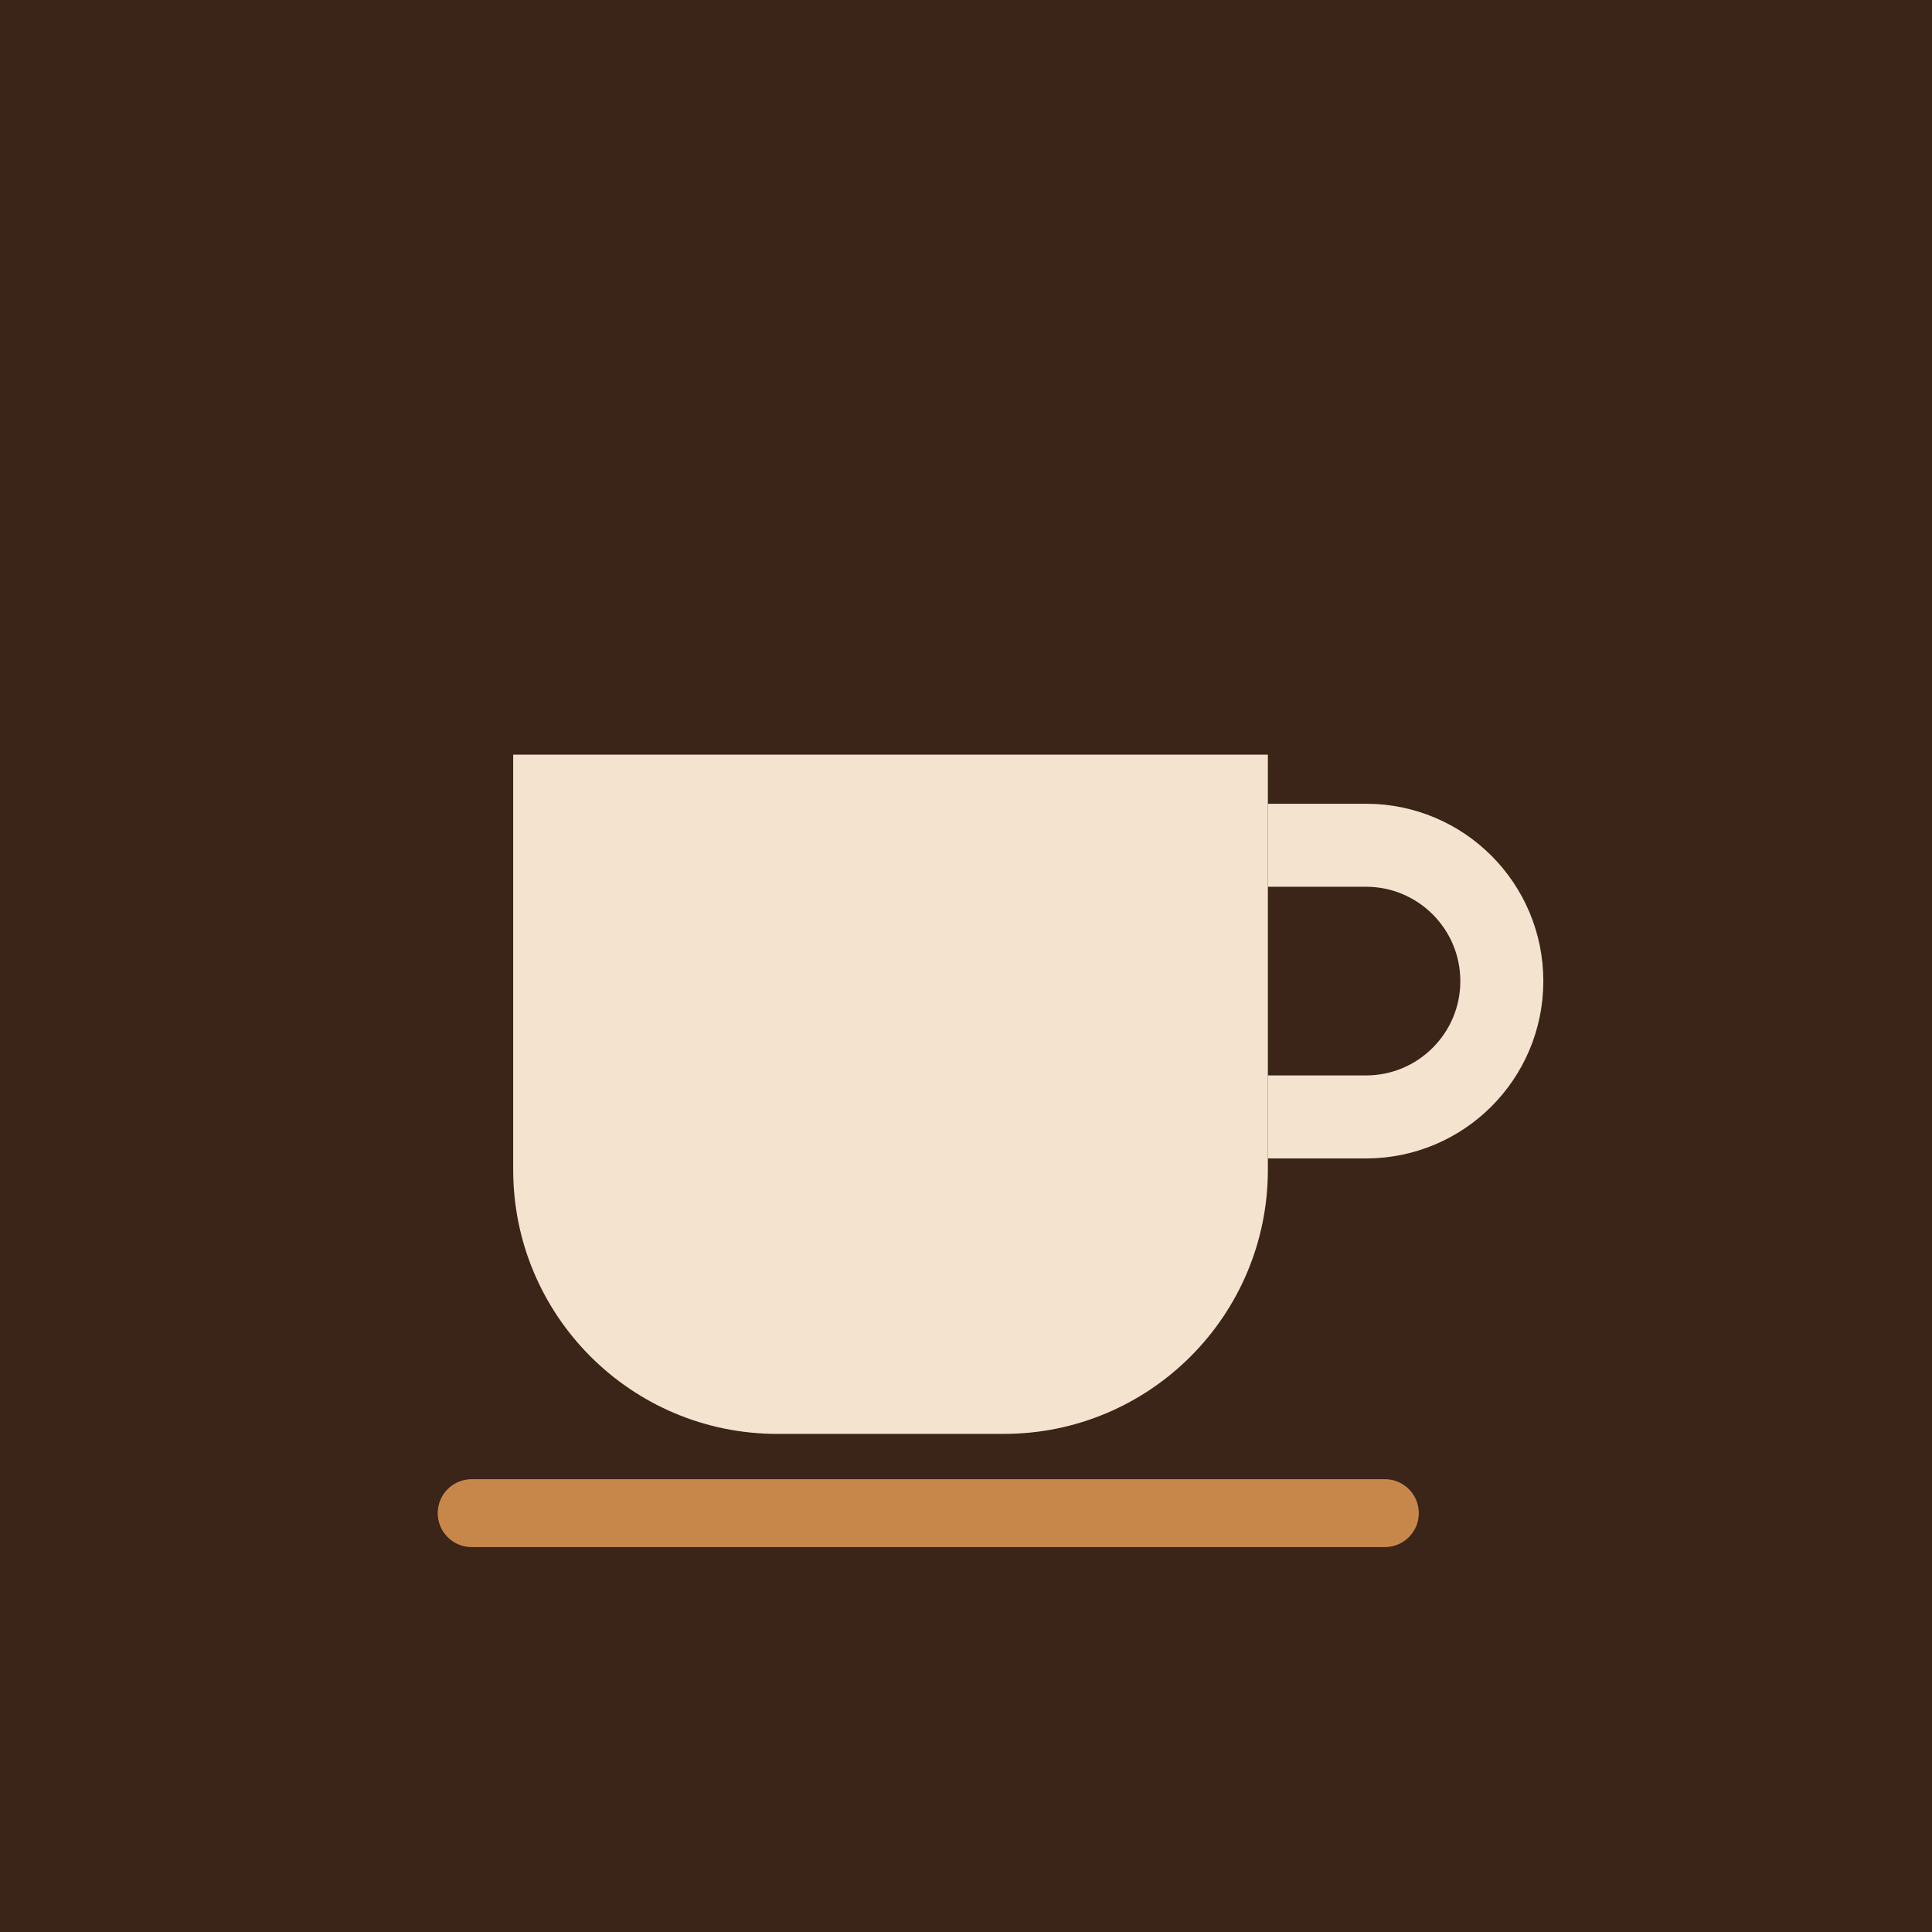
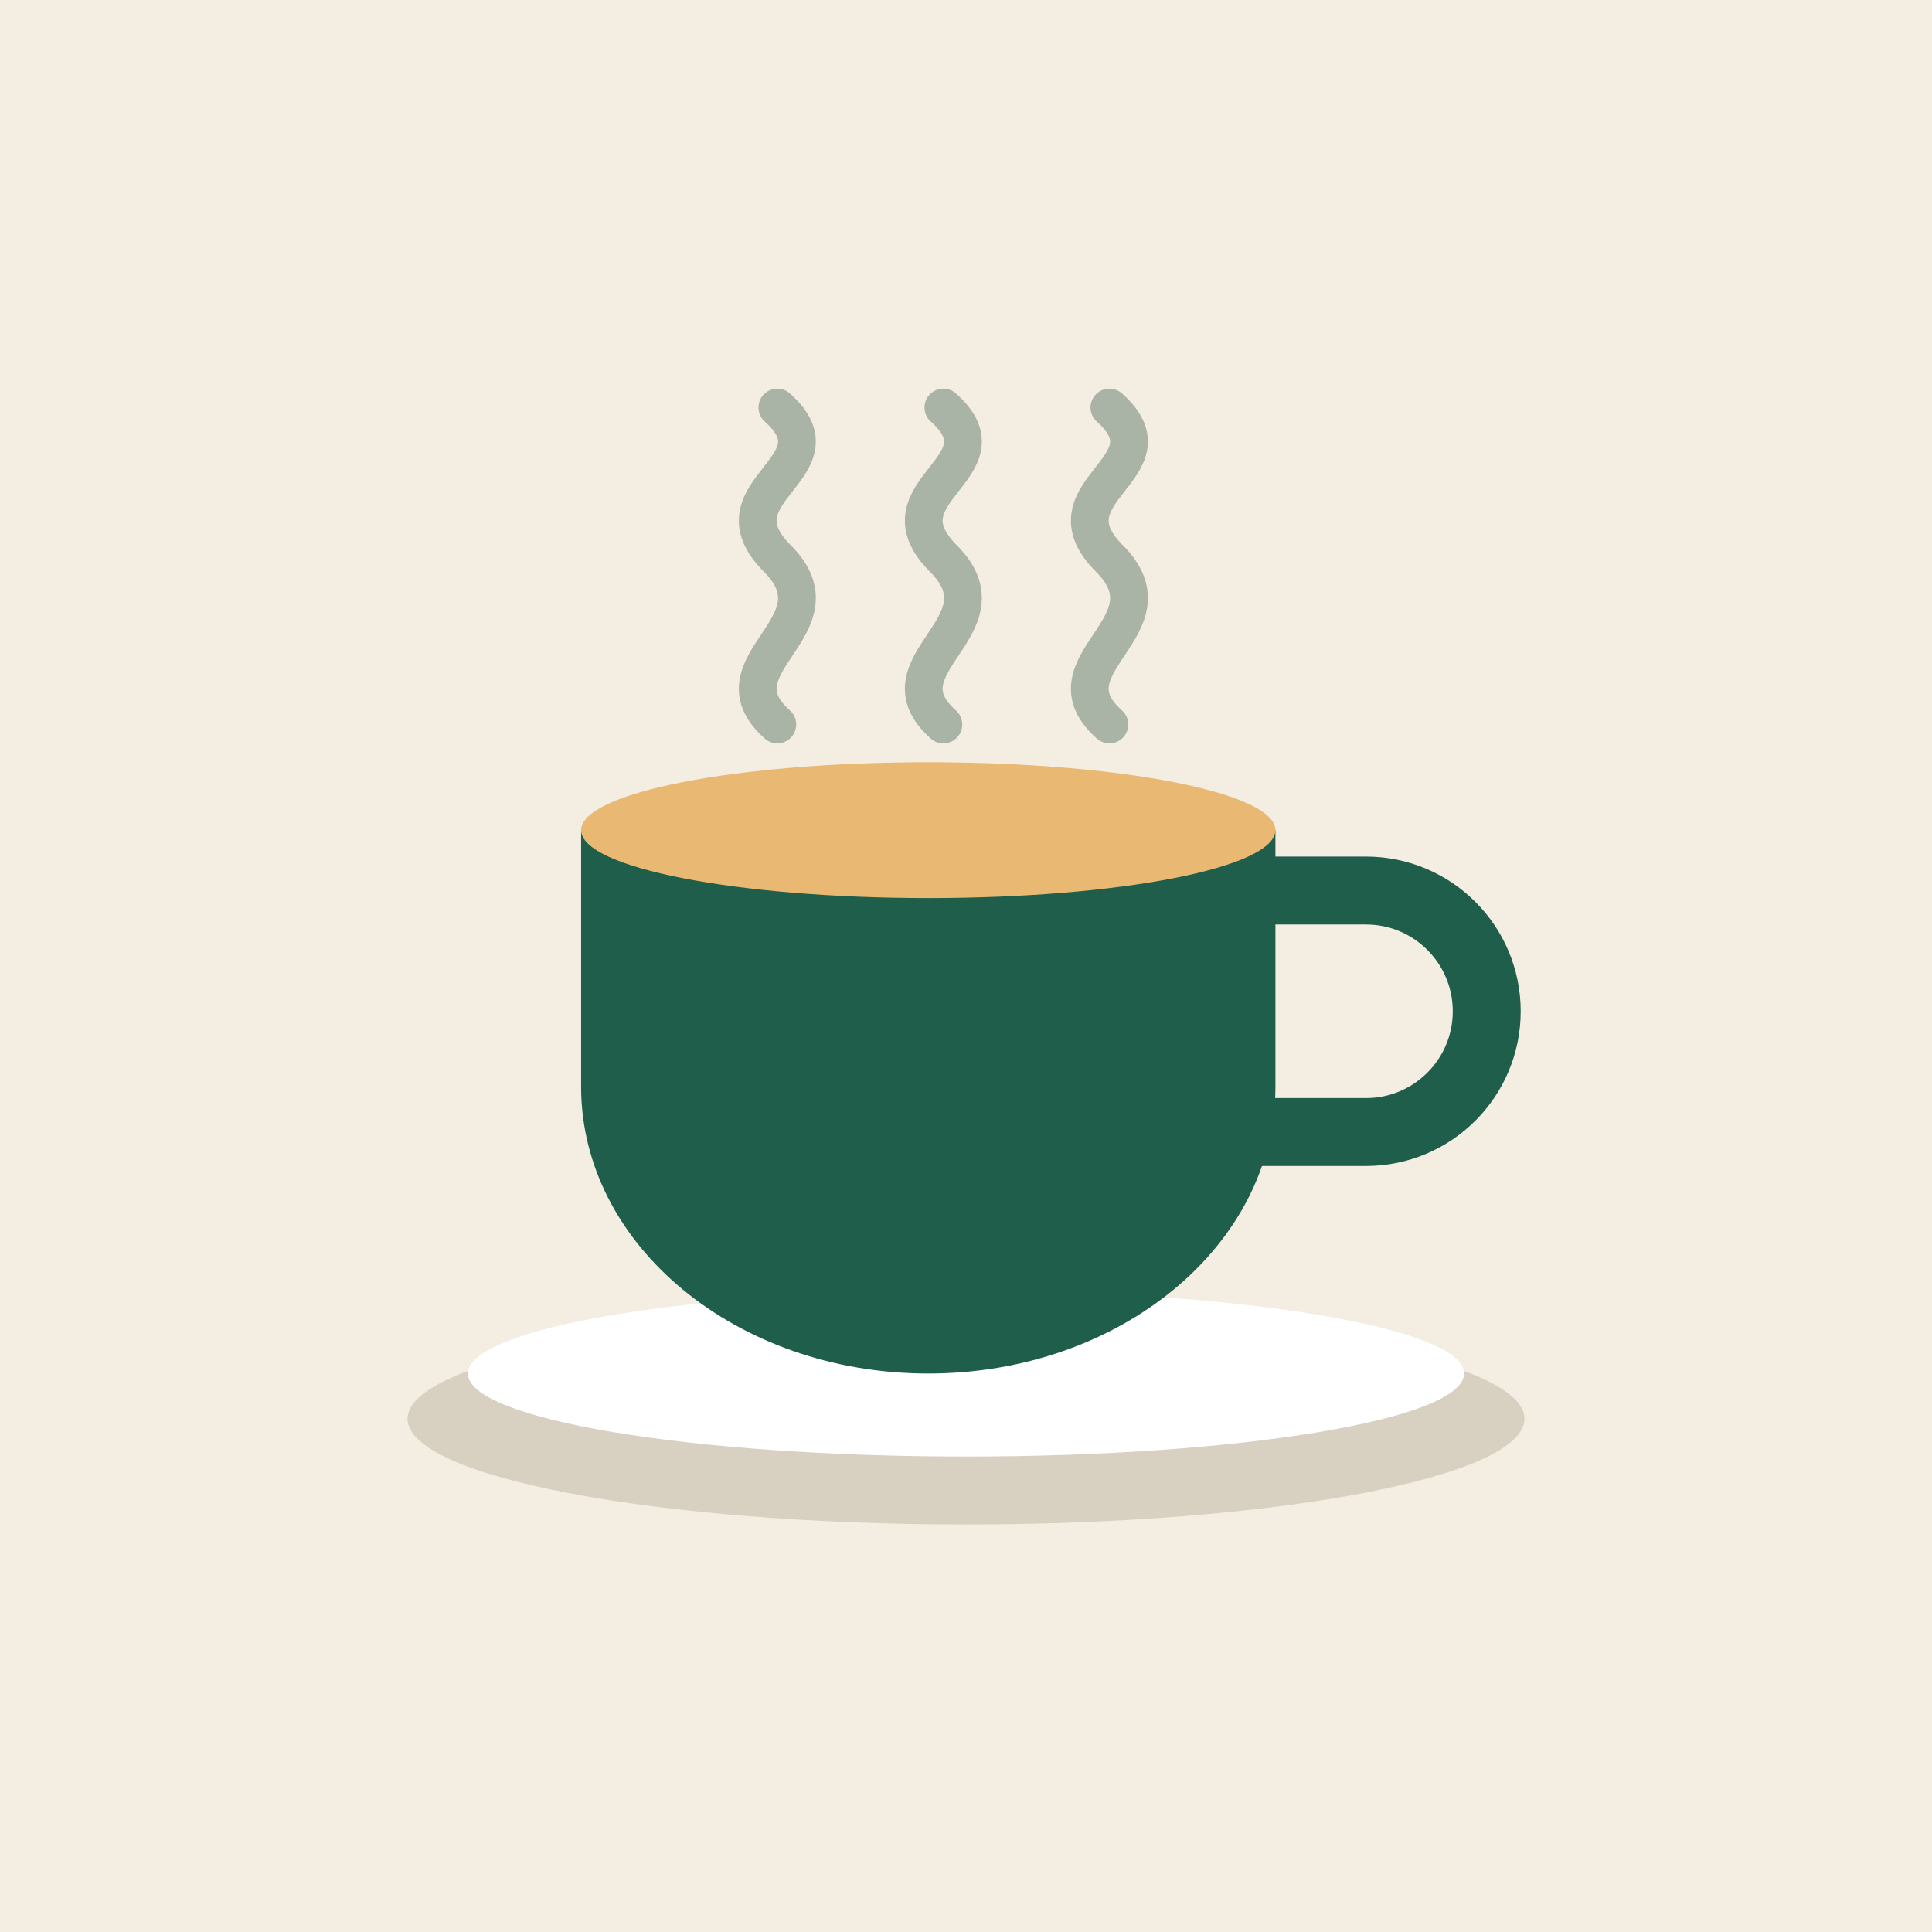
<svg xmlns="http://www.w3.org/2000/svg" viewBox="0 0 512 512">
-   <rect width="512" height="512" fill="#3b2418" />
-   <path d="M136 200h200v110a70 70 0 0 1-70 70h-60a70 70 0 0 1-70-70z" fill="#f4e3cf" />
-   <path d="M336 224h26a36 36 0 0 1 0 72h-26" fill="none" stroke="#f4e3cf" stroke-width="22" />
-   <rect x="116" y="392" width="260" height="18" rx="9" fill="#c8874a" />
+   <rect width="512" height="512" fill="#f3ede2" />
+   <g transform="translate(86 120) scale(2)">
+     <ellipse cx="85" cy="128" rx="74" ry="14" fill="#d8d0c0" />
+     <ellipse cx="85" cy="122" rx="66" ry="11" fill="#fff" />
+     <path d="M34 50h92v34a46 38 0 0 1-92 0z" fill="#1f5e4b" />
+     <path d="M126 58h12a16 16 0 0 1 0 32h-16" fill="none" stroke="#1f5e4b" stroke-width="9" stroke-linecap="round" />
+     <ellipse cx="80" cy="50" rx="46" ry="9" fill="#e9b872" />
+     <g fill="none" stroke="#a9b3a6" stroke-width="5" stroke-linecap="round">
+       <path d="M60 36c-9-8 9-13 0-22s9-12 0-20" />
+       <path d="M82 36c-9-8 9-13 0-22s9-12 0-20" />
+       <path d="M104 36c-9-8 9-13 0-22s9-12 0-20" />
+     </g>
+   </g>
</svg>
